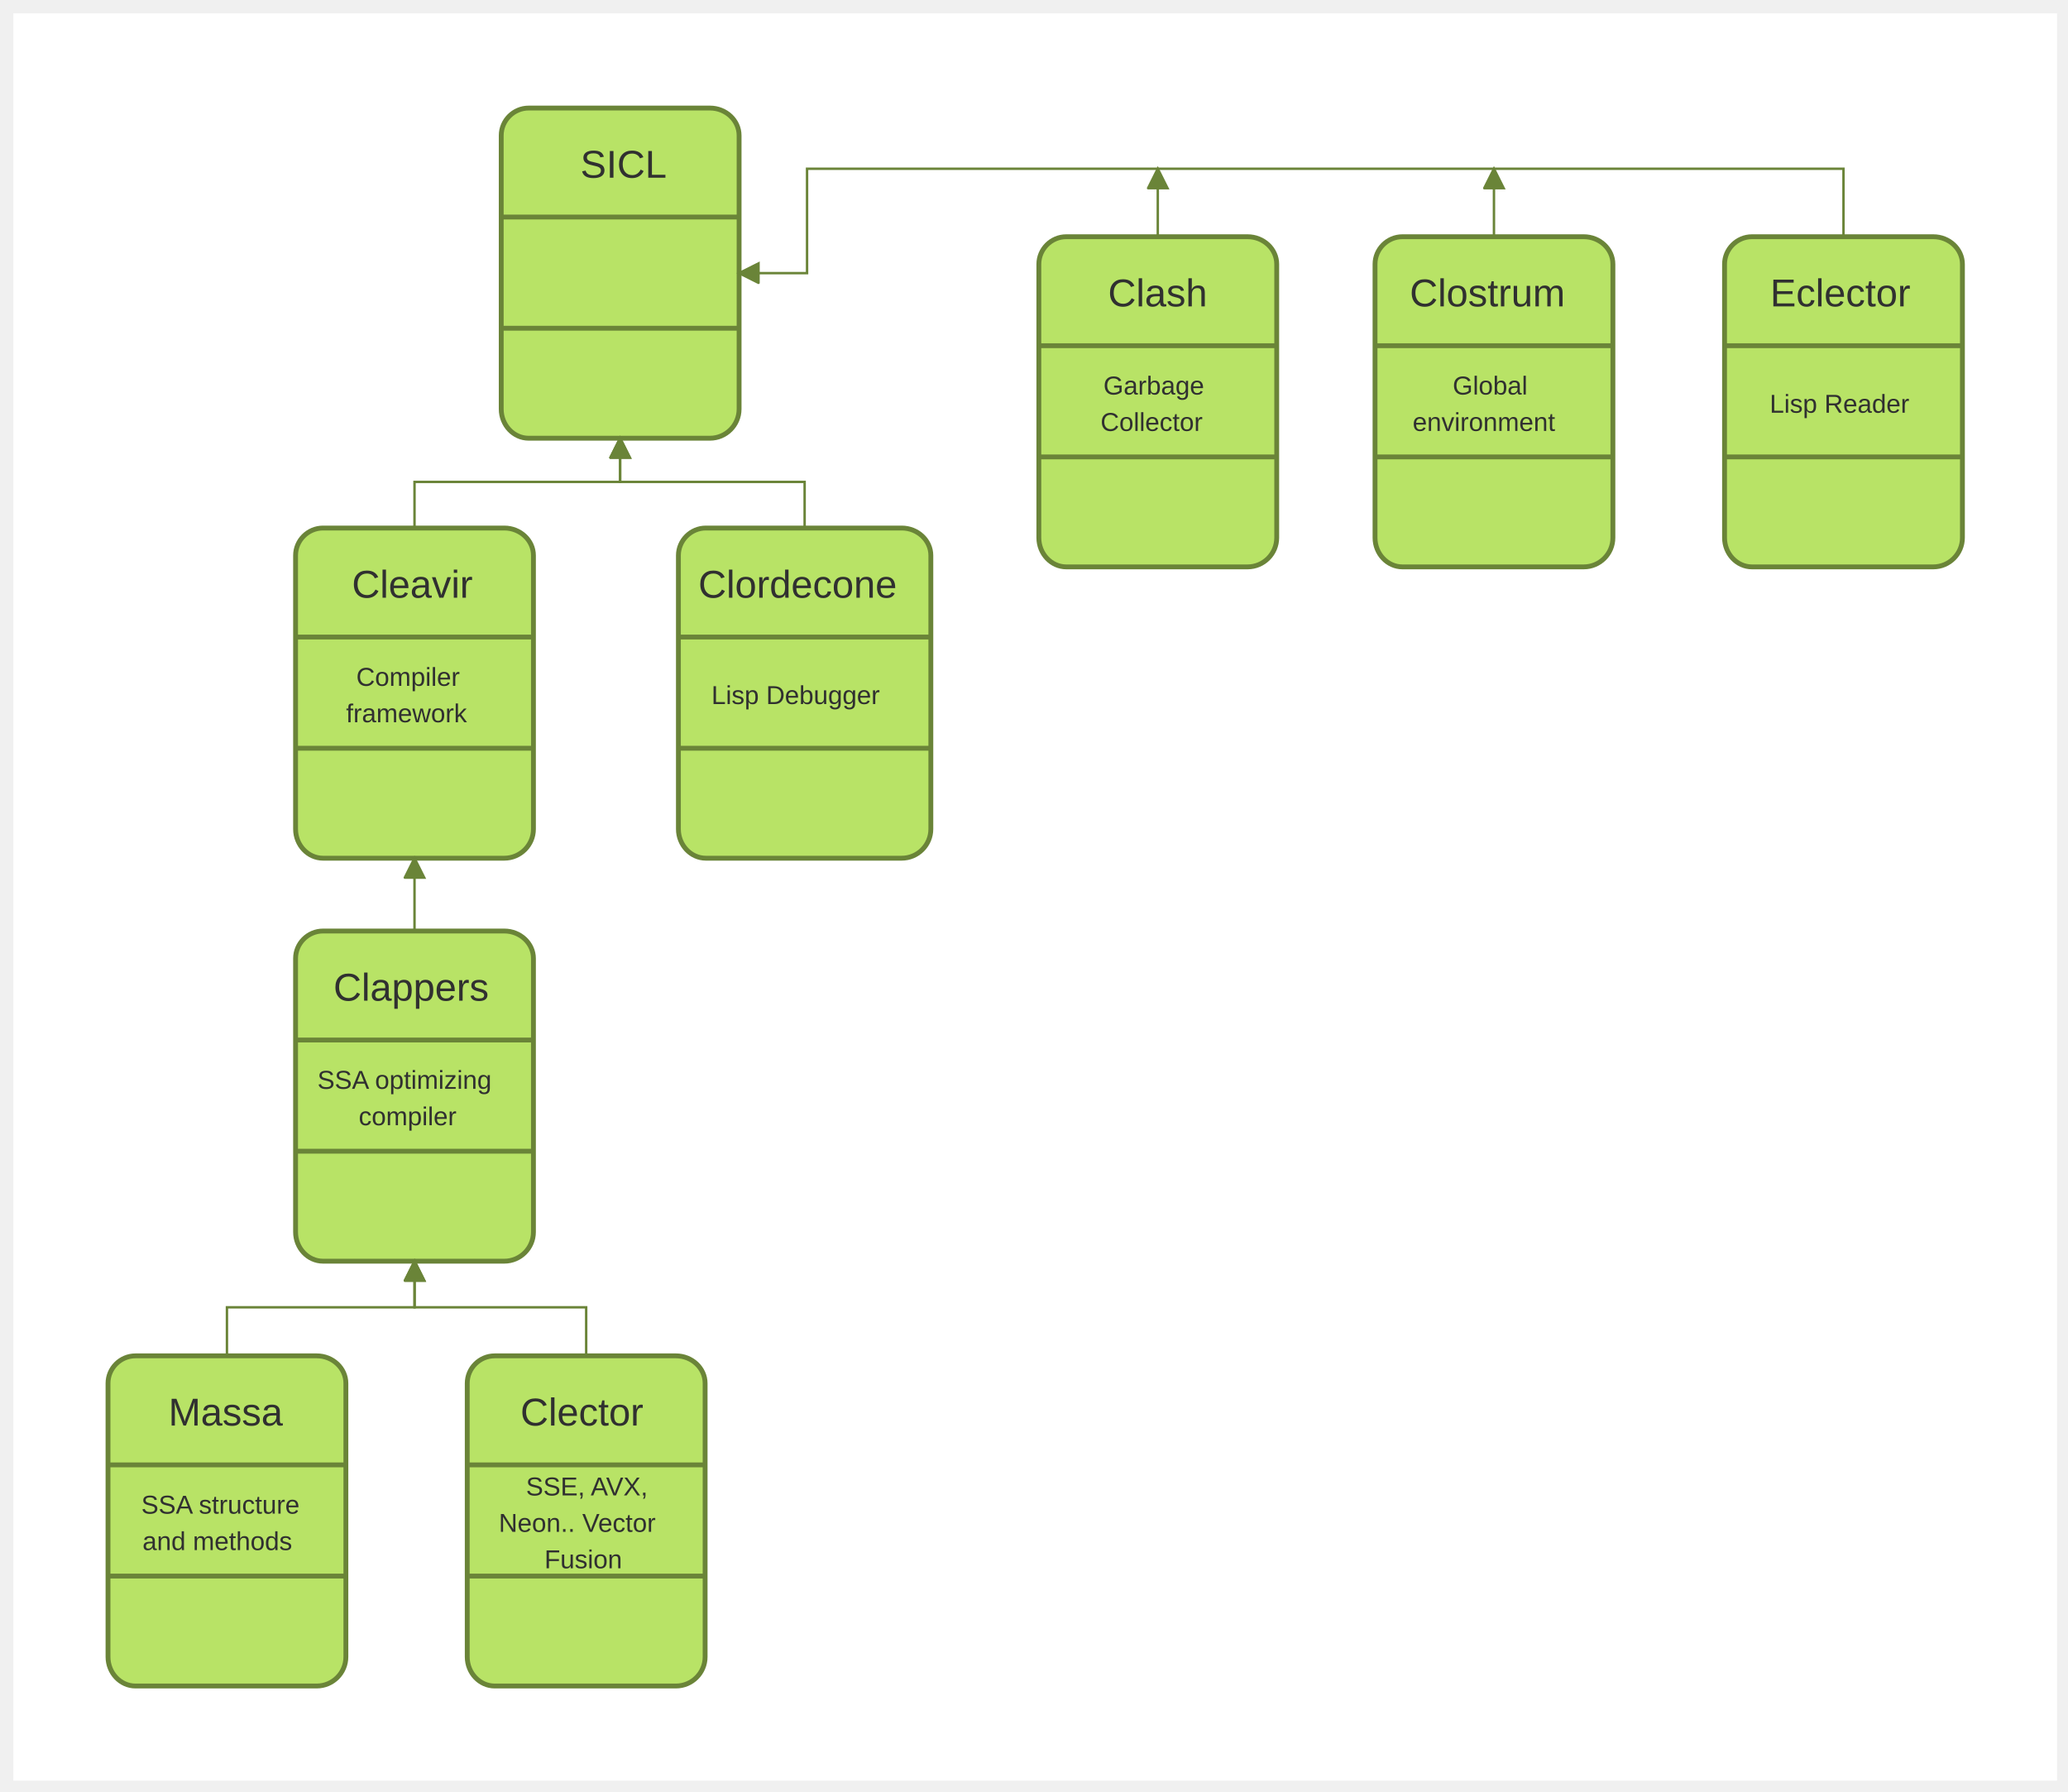
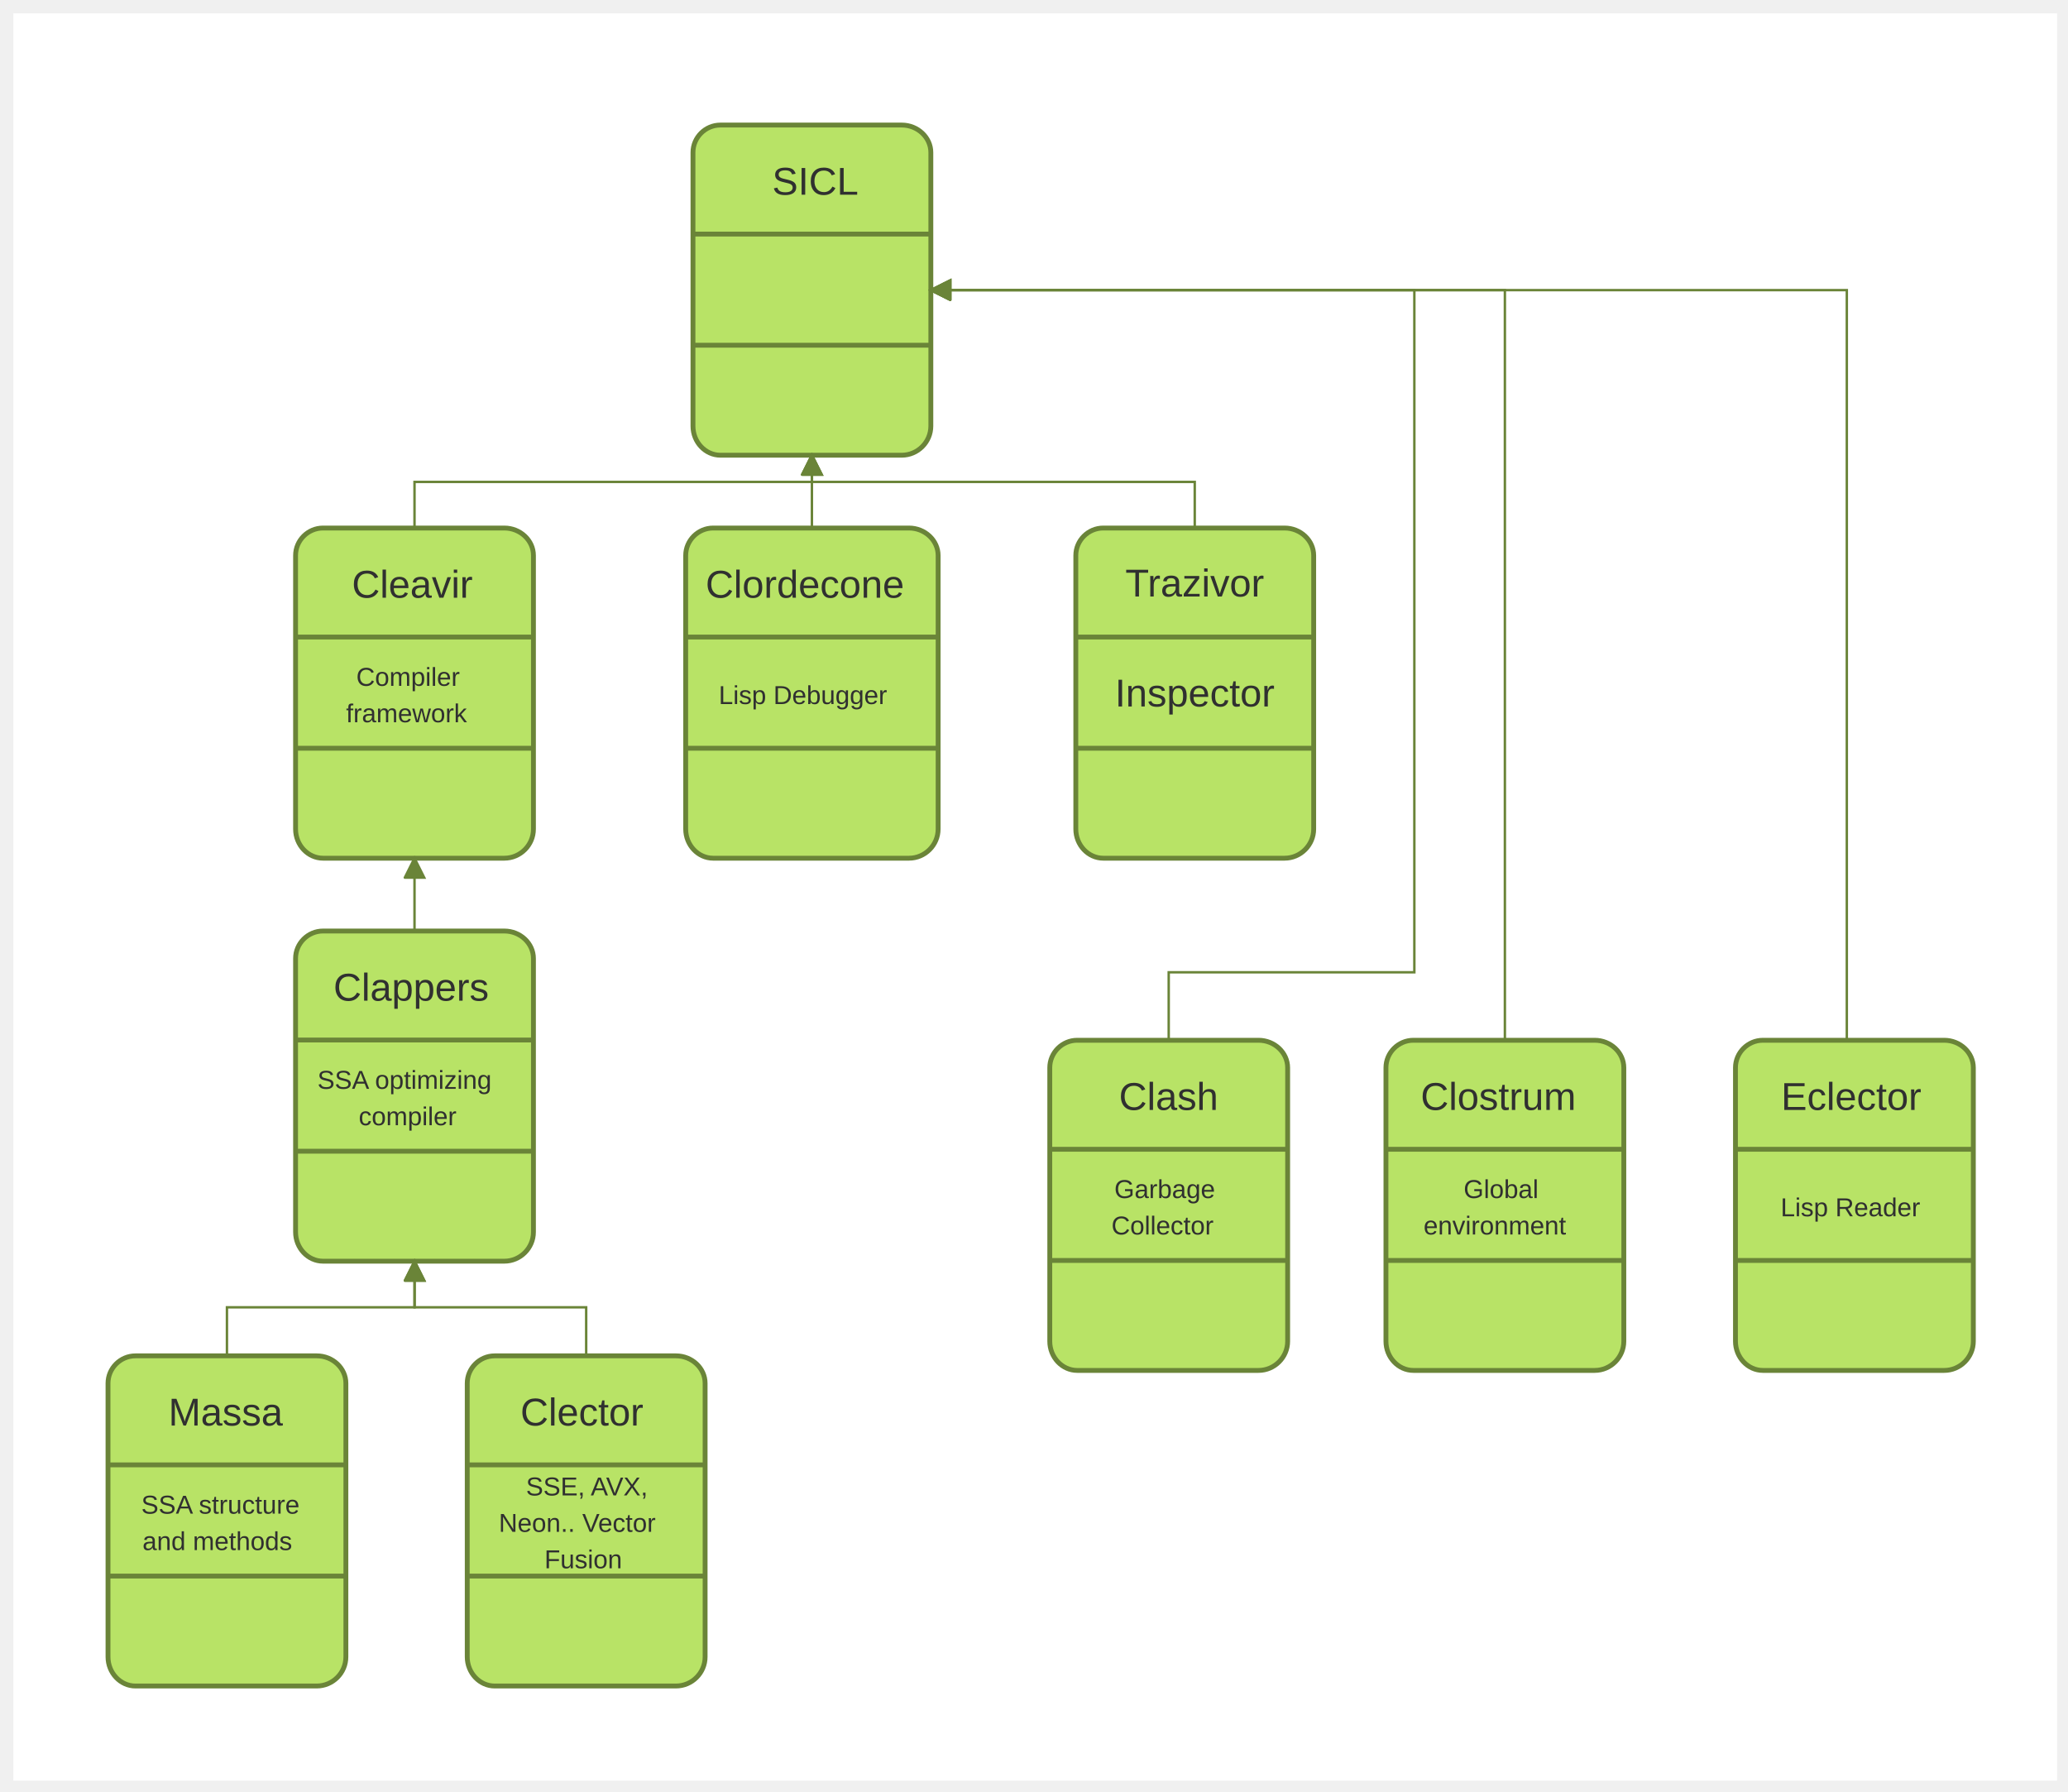
- <svg xmlns="http://www.w3.org/2000/svg" width="852" height="738" viewBox="0 0 852 738">
+ <svg xmlns="http://www.w3.org/2000/svg" height="738" viewBox="0 0 852 738" width="852">
  <defs />
  <g transform="translate(5.5,5.5)" id="page1">
-     <rect fill="#ffffff" width="842" y="0" height="728" x="0" />
-     <g transform="translate(201,39.013)" id="shape1">
-       <path fill="#b8e366" fill-rule="nonzero" d="M11.3,.0L86.0,.0C92.6,.0,98.0,5.1,98.0,11.3L98.0,124.0C98.0,130.6,92.6,136.0,86.0,136.0L11.3,136.0C5.1,136.0,.0,130.6,.0,124.0L.0,11.3C.0,5.1,5.1,.0,11.3,.0z" />
-       <path fill="none" stroke-width="2" d="M11.3,.0L86.0,.0C92.6,.0,98.0,5.1,98.0,11.3L98.0,124.0C98.0,130.6,92.6,136.0,86.0,136.0L11.3,136.0C5.1,136.0,.0,130.6,.0,124.0L.0,11.3C.0,5.1,5.1,.0,11.3,.0zM.0,44.9L98.0,44.9L.0,44.9zM.0,90.7L98.0,90.7L.0,90.7z" stroke="#6a8438" />
+     <rect height="728" fill="#ffffff" x="0" y="0" width="842" />
+     <g transform="translate(280,46.013)" id="shape1">
+       <path d="M11.3,.0L86.0,.0C92.6,.0,98.0,5.1,98.0,11.3L98.0,124.0C98.0,130.6,92.6,136.0,86.0,136.0L11.3,136.0C5.1,136.0,.0,130.6,.0,124.0L.0,11.3C.0,5.1,5.1,.0,11.3,.0z" fill="#b8e366" fill-rule="nonzero" />
+       <path d="M11.3,.0L86.0,.0C92.6,.0,98.0,5.1,98.0,11.3L98.0,124.0C98.0,130.6,92.6,136.0,86.0,136.0L11.3,136.0C5.1,136.0,.0,130.6,.0,124.0L.0,11.3C.0,5.1,5.1,.0,11.3,.0zM.0,44.9L98.0,44.9L.0,44.9zM.0,90.7L98.0,90.7L.0,90.7z" fill="none" stroke-width="2" stroke="#6a8438" />
      <text xml:space="preserve" style="fill:#303030;font-family:Microsoft YaHei,PingFang SC,Mircrosoft YaHei,Arial;font-size:12.00pt">
-         <tspan y="28.7" style="font-family:Microsoft YaHei,PingFang SC,Mircrosoft YaHei,Arial" x="32.6">SICL</tspan>
+         <tspan x="32.6" y="28.7" style="font-family:Microsoft YaHei,PingFang SC,Mircrosoft YaHei,Arial">SICL</tspan>
      </text>
    </g>
    <g transform="translate(116.274,378.013)" id="shape2">
-       <path fill="#b8e366" fill-rule="nonzero" d="M11.3,.0L86.0,.0C92.6,.0,98.0,5.1,98.0,11.3L98.0,124.0C98.0,130.6,92.6,136.0,86.0,136.0L11.3,136.0C5.1,136.0,.0,130.6,.0,124.0L.0,11.3C.0,5.1,5.1,.0,11.3,.0z" />
-       <path fill="none" stroke-width="2" d="M11.3,.0L86.0,.0C92.6,.0,98.0,5.1,98.0,11.3L98.0,124.0C98.0,130.6,92.6,136.0,86.0,136.0L11.3,136.0C5.1,136.0,.0,130.6,.0,124.0L.0,11.3C.0,5.1,5.1,.0,11.3,.0zM.0,44.9L98.0,44.9L.0,44.9zM.0,90.7L98.0,90.7L.0,90.7z" stroke="#6a8438" />
+       <path d="M11.3,.0L86.0,.0C92.6,.0,98.0,5.1,98.0,11.3L98.0,124.0C98.0,130.6,92.6,136.0,86.0,136.0L11.3,136.0C5.1,136.0,.0,130.6,.0,124.0L.0,11.3C.0,5.1,5.1,.0,11.3,.0z" fill="#b8e366" fill-rule="nonzero" />
+       <path d="M11.3,.0L86.0,.0C92.6,.0,98.0,5.1,98.0,11.3L98.0,124.0C98.0,130.6,92.6,136.0,86.0,136.0L11.3,136.0C5.1,136.0,.0,130.6,.0,124.0L.0,11.3C.0,5.1,5.1,.0,11.3,.0zM.0,44.9L98.0,44.9L.0,44.9zM.0,90.7L98.0,90.7L.0,90.7z" fill="none" stroke-width="2" stroke="#6a8438" />
      <text xml:space="preserve" style="fill:#303030;font-family:Microsoft YaHei,PingFang SC,Mircrosoft YaHei,Arial;font-size:12.00pt">
-         <tspan y="28.7" style="font-family:Microsoft YaHei,PingFang SC,Mircrosoft YaHei,Arial" x="15.6">Clappers</tspan>
+         <tspan x="15.6" y="28.7" style="font-family:Microsoft YaHei,PingFang SC,Mircrosoft YaHei,Arial">Clappers</tspan>
      </text>
      <text xml:space="preserve" style="fill:#303030;font-family:Microsoft YaHei,PingFang SC,Mircrosoft YaHei,Arial;font-size:8.00pt">
-         <tspan y="65.0" style="font-family:Microsoft YaHei,PingFang SC,Mircrosoft YaHei,Arial" x="9.0">SSA optimizing </tspan>
-         <tspan y="80.0" style="font-family:Microsoft YaHei,PingFang SC,Mircrosoft YaHei,Arial" x="26.0">compiler</tspan>
+         <tspan x="9.0" y="65.0" style="font-family:Microsoft YaHei,PingFang SC,Mircrosoft YaHei,Arial">SSA optimizing </tspan>
+         <tspan x="26.0" y="80.0" style="font-family:Microsoft YaHei,PingFang SC,Mircrosoft YaHei,Arial">compiler</tspan>
      </text>
    </g>
    <g transform="translate(187,553.013)" id="shape3">
-       <path fill="#b8e366" fill-rule="nonzero" d="M11.3,.0L86.0,.0C92.6,.0,98.0,5.1,98.0,11.3L98.0,124.0C98.0,130.6,92.6,136.0,86.0,136.0L11.3,136.0C5.1,136.0,.0,130.6,.0,124.0L.0,11.3C.0,5.1,5.1,.0,11.3,.0z" />
-       <path fill="none" stroke-width="2" d="M11.3,.0L86.0,.0C92.6,.0,98.0,5.1,98.0,11.3L98.0,124.0C98.0,130.6,92.6,136.0,86.0,136.0L11.3,136.0C5.1,136.0,.0,130.6,.0,124.0L.0,11.3C.0,5.1,5.1,.0,11.3,.0zM.0,44.9L98.0,44.9L.0,44.9zM.0,90.7L98.0,90.7L.0,90.7z" stroke="#6a8438" />
+       <path d="M11.3,.0L86.0,.0C92.6,.0,98.0,5.1,98.0,11.3L98.0,124.0C98.0,130.6,92.6,136.0,86.0,136.0L11.3,136.0C5.1,136.0,.0,130.6,.0,124.0L.0,11.3C.0,5.1,5.1,.0,11.3,.0z" fill="#b8e366" fill-rule="nonzero" />
+       <path d="M11.3,.0L86.0,.0C92.6,.0,98.0,5.1,98.0,11.3L98.0,124.0C98.0,130.6,92.6,136.0,86.0,136.0L11.3,136.0C5.1,136.0,.0,130.6,.0,124.0L.0,11.3C.0,5.1,5.1,.0,11.3,.0zM.0,44.9L98.0,44.9L.0,44.9zM.0,90.7L98.0,90.7L.0,90.7z" fill="none" stroke-width="2" stroke="#6a8438" />
      <text xml:space="preserve" style="fill:#303030;font-family:Microsoft YaHei,PingFang SC,Mircrosoft YaHei,Arial;font-size:12.00pt">
-         <tspan y="28.7" style="font-family:Microsoft YaHei,PingFang SC,Mircrosoft YaHei,Arial" x="21.9">Clector</tspan>
+         <tspan x="21.9" y="28.7" style="font-family:Microsoft YaHei,PingFang SC,Mircrosoft YaHei,Arial">Clector</tspan>
      </text>
      <text xml:space="preserve" style="fill:#303030;font-family:Microsoft YaHei,PingFang SC,Mircrosoft YaHei,Arial;font-size:8.00pt">
-         <tspan y="57.5" style="font-family:Microsoft YaHei,PingFang SC,Mircrosoft YaHei,Arial" x="24.2">SSE, AVX, </tspan>
-         <tspan y="72.5" style="font-family:Microsoft YaHei,PingFang SC,Mircrosoft YaHei,Arial" x="13.0">Neon.. Vector </tspan>
-         <tspan y="87.5" style="font-family:Microsoft YaHei,PingFang SC,Mircrosoft YaHei,Arial" x="31.8">Fusion</tspan>
+         <tspan x="24.2" y="57.5" style="font-family:Microsoft YaHei,PingFang SC,Mircrosoft YaHei,Arial">SSE, AVX, </tspan>
+         <tspan x="13.0" y="72.5" style="font-family:Microsoft YaHei,PingFang SC,Mircrosoft YaHei,Arial">Neon.. Vector </tspan>
+         <tspan x="31.8" y="87.5" style="font-family:Microsoft YaHei,PingFang SC,Mircrosoft YaHei,Arial">Fusion</tspan>
      </text>
    </g>
    <g transform="translate(39,553.013)" id="shape4">
-       <path fill="#b8e366" fill-rule="nonzero" d="M11.3,.0L86.0,.0C92.6,.0,98.0,5.1,98.0,11.3L98.0,124.0C98.0,130.6,92.6,136.0,86.0,136.0L11.3,136.0C5.1,136.0,.0,130.6,.0,124.0L.0,11.3C.0,5.1,5.1,.0,11.3,.0z" />
-       <path fill="none" stroke-width="2" d="M11.3,.0L86.0,.0C92.6,.0,98.0,5.1,98.0,11.3L98.0,124.0C98.0,130.6,92.6,136.0,86.0,136.0L11.3,136.0C5.1,136.0,.0,130.6,.0,124.0L.0,11.3C.0,5.1,5.1,.0,11.3,.0zM.0,44.9L98.0,44.9L.0,44.9zM.0,90.7L98.0,90.7L.0,90.7z" stroke="#6a8438" />
+       <path d="M11.3,.0L86.0,.0C92.6,.0,98.0,5.1,98.0,11.3L98.0,124.0C98.0,130.6,92.6,136.0,86.0,136.0L11.3,136.0C5.1,136.0,.0,130.6,.0,124.0L.0,11.3C.0,5.1,5.1,.0,11.3,.0z" fill="#b8e366" fill-rule="nonzero" />
+       <path d="M11.3,.0L86.0,.0C92.6,.0,98.0,5.1,98.0,11.3L98.0,124.0C98.0,130.6,92.6,136.0,86.0,136.0L11.3,136.0C5.1,136.0,.0,130.6,.0,124.0L.0,11.3C.0,5.1,5.1,.0,11.3,.0zM.0,44.9L98.0,44.9L.0,44.9zM.0,90.7L98.0,90.7L.0,90.7z" fill="none" stroke-width="2" stroke="#6a8438" />
      <text xml:space="preserve" style="fill:#303030;font-family:Microsoft YaHei,PingFang SC,Mircrosoft YaHei,Arial;font-size:12.00pt">
-         <tspan y="28.7" style="font-family:Microsoft YaHei,PingFang SC,Mircrosoft YaHei,Arial" x="24.9">Massa</tspan>
+         <tspan x="24.9" y="28.7" style="font-family:Microsoft YaHei,PingFang SC,Mircrosoft YaHei,Arial">Massa</tspan>
      </text>
      <text xml:space="preserve" style="fill:#303030;font-family:Microsoft YaHei,PingFang SC,Mircrosoft YaHei,Arial;font-size:8.00pt">
-         <tspan y="65.0" style="font-family:Microsoft YaHei,PingFang SC,Mircrosoft YaHei,Arial" x="13.7">SSA structure </tspan>
-         <tspan y="80.0" style="font-family:Microsoft YaHei,PingFang SC,Mircrosoft YaHei,Arial" x="14.2">and methods</tspan>
+         <tspan x="13.7" y="65.0" style="font-family:Microsoft YaHei,PingFang SC,Mircrosoft YaHei,Arial">SSA structure </tspan>
+         <tspan x="14.2" y="80.0" style="font-family:Microsoft YaHei,PingFang SC,Mircrosoft YaHei,Arial">and methods</tspan>
      </text>
    </g>
-     <g transform="translate(561,92.013)" id="shape5">
-       <path fill="#b8e366" fill-rule="nonzero" d="M11.3,.0L86.0,.0C92.6,.0,98.0,5.1,98.0,11.3L98.0,124.0C98.0,130.6,92.6,136.0,86.0,136.0L11.3,136.0C5.1,136.0,.0,130.6,.0,124.0L.0,11.3C.0,5.1,5.1,.0,11.3,.0z" />
-       <path fill="none" stroke-width="2" d="M11.3,.0L86.0,.0C92.6,.0,98.0,5.1,98.0,11.3L98.0,124.0C98.0,130.6,92.6,136.0,86.0,136.0L11.3,136.0C5.1,136.0,.0,130.6,.0,124.0L.0,11.3C.0,5.1,5.1,.0,11.3,.0zM.0,44.9L98.0,44.9L.0,44.9zM.0,90.7L98.0,90.7L.0,90.7z" stroke="#6a8438" />
+     <g transform="translate(565.5,423.013)" id="shape5">
+       <path d="M11.3,.0L86.0,.0C92.6,.0,98.0,5.1,98.0,11.3L98.0,124.0C98.0,130.6,92.6,136.0,86.0,136.0L11.3,136.0C5.1,136.0,.0,130.6,.0,124.0L.0,11.3C.0,5.1,5.1,.0,11.3,.0z" fill="#b8e366" fill-rule="nonzero" />
+       <path d="M11.3,.0L86.0,.0C92.6,.0,98.0,5.1,98.0,11.3L98.0,124.0C98.0,130.6,92.6,136.0,86.0,136.0L11.3,136.0C5.1,136.0,.0,130.6,.0,124.0L.0,11.3C.0,5.1,5.1,.0,11.3,.0zM.0,44.9L98.0,44.9L.0,44.9zM.0,90.7L98.0,90.7L.0,90.7z" fill="none" stroke-width="2" stroke="#6a8438" />
      <text xml:space="preserve" style="fill:#303030;font-family:Microsoft YaHei,PingFang SC,Mircrosoft YaHei,Arial;font-size:12.00pt">
-         <tspan y="28.7" style="font-family:Microsoft YaHei,PingFang SC,Mircrosoft YaHei,Arial" x="14.3">Clostrum</tspan>
+         <tspan x="14.3" y="28.7" style="font-family:Microsoft YaHei,PingFang SC,Mircrosoft YaHei,Arial">Clostrum</tspan>
      </text>
      <text xml:space="preserve" style="fill:#303030;font-family:Microsoft YaHei,PingFang SC,Mircrosoft YaHei,Arial;font-size:8.00pt">
-         <tspan y="65.0" style="font-family:Microsoft YaHei,PingFang SC,Mircrosoft YaHei,Arial" x="32.0">Global </tspan>
-         <tspan y="80.0" style="font-family:Microsoft YaHei,PingFang SC,Mircrosoft YaHei,Arial" x="15.5">environment</tspan>
+         <tspan x="32.0" y="65.0" style="font-family:Microsoft YaHei,PingFang SC,Mircrosoft YaHei,Arial">Global </tspan>
+         <tspan x="15.5" y="80.0" style="font-family:Microsoft YaHei,PingFang SC,Mircrosoft YaHei,Arial">environment</tspan>
      </text>
    </g>
    <g transform="translate(116.274,212.013)" id="shape6">
-       <path fill="#b8e366" fill-rule="nonzero" d="M11.3,.0L86.0,.0C92.6,.0,98.0,5.1,98.0,11.3L98.0,124.0C98.0,130.6,92.6,136.0,86.0,136.0L11.3,136.0C5.1,136.0,.0,130.6,.0,124.0L.0,11.3C.0,5.1,5.1,.0,11.3,.0z" />
-       <path fill="none" stroke-width="2" d="M11.3,.0L86.0,.0C92.6,.0,98.0,5.1,98.0,11.3L98.0,124.0C98.0,130.6,92.6,136.0,86.0,136.0L11.3,136.0C5.1,136.0,.0,130.6,.0,124.0L.0,11.3C.0,5.1,5.1,.0,11.3,.0zM.0,44.9L98.0,44.9L.0,44.9zM.0,90.7L98.0,90.7L.0,90.7z" stroke="#6a8438" />
+       <path d="M11.3,.0L86.0,.0C92.6,.0,98.0,5.1,98.0,11.3L98.0,124.0C98.0,130.6,92.6,136.0,86.0,136.0L11.3,136.0C5.1,136.0,.0,130.6,.0,124.0L.0,11.3C.0,5.1,5.1,.0,11.3,.0z" fill="#b8e366" fill-rule="nonzero" />
+       <path d="M11.3,.0L86.0,.0C92.6,.0,98.0,5.1,98.0,11.3L98.0,124.0C98.0,130.6,92.6,136.0,86.0,136.0L11.3,136.0C5.1,136.0,.0,130.6,.0,124.0L.0,11.3C.0,5.1,5.1,.0,11.3,.0zM.0,44.9L98.0,44.9L.0,44.9zM.0,90.7L98.0,90.7L.0,90.7z" fill="none" stroke-width="2" stroke="#6a8438" />
      <text xml:space="preserve" style="fill:#303030;font-family:Microsoft YaHei,PingFang SC,Mircrosoft YaHei,Arial;font-size:12.00pt">
-         <tspan y="28.7" style="font-family:Microsoft YaHei,PingFang SC,Mircrosoft YaHei,Arial" x="23.2">Cleavir</tspan>
+         <tspan x="23.2" y="28.7" style="font-family:Microsoft YaHei,PingFang SC,Mircrosoft YaHei,Arial">Cleavir</tspan>
      </text>
      <text xml:space="preserve" style="fill:#303030;font-family:Microsoft YaHei,PingFang SC,Mircrosoft YaHei,Arial;font-size:8.00pt">
-         <tspan y="65.0" style="font-family:Microsoft YaHei,PingFang SC,Mircrosoft YaHei,Arial" x="25.0">Compiler </tspan>
-         <tspan y="80.0" style="font-family:Microsoft YaHei,PingFang SC,Mircrosoft YaHei,Arial" x="20.8">framework</tspan>
+         <tspan x="25.0" y="65.0" style="font-family:Microsoft YaHei,PingFang SC,Mircrosoft YaHei,Arial">Compiler </tspan>
+         <tspan x="20.8" y="80.0" style="font-family:Microsoft YaHei,PingFang SC,Mircrosoft YaHei,Arial">framework</tspan>
      </text>
    </g>
-     <g transform="translate(705,92.013)" id="shape7">
-       <path fill="#b8e366" fill-rule="nonzero" d="M11.3,.0L86.0,.0C92.6,.0,98.0,5.1,98.0,11.3L98.0,124.0C98.0,130.6,92.6,136.0,86.0,136.0L11.3,136.0C5.1,136.0,.0,130.6,.0,124.0L.0,11.3C.0,5.1,5.1,.0,11.3,.0z" />
-       <path fill="none" stroke-width="2" d="M11.3,.0L86.0,.0C92.6,.0,98.0,5.1,98.0,11.3L98.0,124.0C98.0,130.6,92.6,136.0,86.0,136.0L11.3,136.0C5.1,136.0,.0,130.6,.0,124.0L.0,11.3C.0,5.1,5.1,.0,11.3,.0zM.0,44.9L98.0,44.9L.0,44.9zM.0,90.7L98.0,90.7L.0,90.7z" stroke="#6a8438" />
+     <g transform="translate(709.5,423.013)" id="shape7">
+       <path d="M11.3,.0L86.0,.0C92.6,.0,98.0,5.1,98.0,11.3L98.0,124.0C98.0,130.6,92.6,136.0,86.0,136.0L11.3,136.0C5.1,136.0,.0,130.6,.0,124.0L.0,11.3C.0,5.1,5.1,.0,11.3,.0z" fill="#b8e366" fill-rule="nonzero" />
+       <path d="M11.3,.0L86.0,.0C92.6,.0,98.0,5.1,98.0,11.3L98.0,124.0C98.0,130.6,92.6,136.0,86.0,136.0L11.3,136.0C5.1,136.0,.0,130.6,.0,124.0L.0,11.3C.0,5.1,5.1,.0,11.3,.0zM.0,44.9L98.0,44.9L.0,44.9zM.0,90.7L98.0,90.7L.0,90.7z" fill="none" stroke-width="2" stroke="#6a8438" />
      <text xml:space="preserve" style="fill:#303030;font-family:Microsoft YaHei,PingFang SC,Mircrosoft YaHei,Arial;font-size:12.00pt">
-         <tspan y="28.7" style="font-family:Microsoft YaHei,PingFang SC,Mircrosoft YaHei,Arial" x="18.8">Eclector</tspan>
+         <tspan x="18.8" y="28.7" style="font-family:Microsoft YaHei,PingFang SC,Mircrosoft YaHei,Arial">Eclector</tspan>
      </text>
      <text xml:space="preserve" style="fill:#303030;font-family:Microsoft YaHei,PingFang SC,Mircrosoft YaHei,Arial;font-size:8.00pt">
-         <tspan y="72.5" style="font-family:Microsoft YaHei,PingFang SC,Mircrosoft YaHei,Arial" x="18.6">Lisp Reader</tspan>
+         <tspan x="18.6" y="72.5" style="font-family:Microsoft YaHei,PingFang SC,Mircrosoft YaHei,Arial">Lisp Reader</tspan>
      </text>
    </g>
-     <g transform="translate(274,212.013)" id="shape8">
-       <path fill="#b8e366" fill-rule="nonzero" d="M11.3,.0L92.0,.0C98.6,.0,104.0,5.1,104.0,11.3L104.0,124.0C104.0,130.6,98.6,136.0,92.0,136.0L11.3,136.0C5.1,136.0,.0,130.6,.0,124.0L.0,11.3C.0,5.1,5.1,.0,11.3,.0z" />
-       <path fill="none" stroke-width="2" d="M11.3,.0L92.0,.0C98.6,.0,104.0,5.1,104.0,11.3L104.0,124.0C104.0,130.6,98.6,136.0,92.0,136.0L11.3,136.0C5.1,136.0,.0,130.6,.0,124.0L.0,11.3C.0,5.1,5.1,.0,11.3,.0zM.0,44.9L104.0,44.9L.0,44.9zM.0,90.7L104.0,90.7L.0,90.7z" stroke="#6a8438" />
+     <g transform="translate(277,212.013)" id="shape8">
+       <path d="M11.3,.0L92.0,.0C98.6,.0,104.0,5.1,104.0,11.3L104.0,124.0C104.0,130.6,98.6,136.0,92.0,136.0L11.3,136.0C5.1,136.0,.0,130.6,.0,124.0L.0,11.3C.0,5.1,5.1,.0,11.3,.0z" fill="#b8e366" fill-rule="nonzero" />
+       <path d="M11.3,.0L92.0,.0C98.6,.0,104.0,5.1,104.0,11.3L104.0,124.0C104.0,130.6,98.6,136.0,92.0,136.0L11.3,136.0C5.1,136.0,.0,130.6,.0,124.0L.0,11.3C.0,5.1,5.1,.0,11.3,.0zM.0,44.9L104.0,44.9L.0,44.9zM.0,90.7L104.0,90.7L.0,90.7z" fill="none" stroke-width="2" stroke="#6a8438" />
      <text xml:space="preserve" style="fill:#303030;font-family:Microsoft YaHei,PingFang SC,Mircrosoft YaHei,Arial;font-size:12.00pt">
-         <tspan y="28.7" style="font-family:Microsoft YaHei,PingFang SC,Mircrosoft YaHei,Arial" x="8.2">Clordecone</tspan>
+         <tspan x="8.2" y="28.7" style="font-family:Microsoft YaHei,PingFang SC,Mircrosoft YaHei,Arial">Clordecone</tspan>
      </text>
      <text xml:space="preserve" style="fill:#303030;font-family:Microsoft YaHei,PingFang SC,Mircrosoft YaHei,Arial;font-size:8.00pt">
-         <tspan y="72.5" style="font-family:Microsoft YaHei,PingFang SC,Mircrosoft YaHei,Arial" x="13.6">Lisp Debugger</tspan>
+         <tspan x="13.6" y="72.5" style="font-family:Microsoft YaHei,PingFang SC,Mircrosoft YaHei,Arial">Lisp Debugger</tspan>
      </text>
    </g>
-     <g transform="translate(422.5,92.013)" id="shape9">
-       <path fill="#b8e366" fill-rule="nonzero" d="M11.3,.0L86.0,.0C92.6,.0,98.0,5.1,98.0,11.3L98.0,124.0C98.0,130.6,92.6,136.0,86.0,136.0L11.3,136.0C5.1,136.0,.0,130.6,.0,124.0L.0,11.3C.0,5.1,5.1,.0,11.3,.0z" />
-       <path fill="none" stroke-width="2" d="M11.3,.0L86.0,.0C92.6,.0,98.0,5.1,98.0,11.3L98.0,124.0C98.0,130.6,92.6,136.0,86.0,136.0L11.3,136.0C5.1,136.0,.0,130.6,.0,124.0L.0,11.3C.0,5.1,5.1,.0,11.3,.0zM.0,44.9L98.0,44.9L.0,44.9zM.0,90.7L98.0,90.7L.0,90.7z" stroke="#6a8438" />
+     <g transform="translate(427,423.013)" id="shape9">
+       <path d="M11.3,.0L86.0,.0C92.6,.0,98.0,5.1,98.0,11.3L98.0,124.0C98.0,130.6,92.6,136.0,86.0,136.0L11.3,136.0C5.1,136.0,.0,130.6,.0,124.0L.0,11.3C.0,5.1,5.1,.0,11.3,.0z" fill="#b8e366" fill-rule="nonzero" />
+       <path d="M11.3,.0L86.0,.0C92.6,.0,98.0,5.1,98.0,11.3L98.0,124.0C98.0,130.6,92.6,136.0,86.0,136.0L11.3,136.0C5.1,136.0,.0,130.6,.0,124.0L.0,11.3C.0,5.1,5.1,.0,11.3,.0zM.0,44.9L98.0,44.9L.0,44.9zM.0,90.7L98.0,90.7L.0,90.7z" fill="none" stroke-width="2" stroke="#6a8438" />
      <text xml:space="preserve" style="fill:#303030;font-family:Microsoft YaHei,PingFang SC,Mircrosoft YaHei,Arial;font-size:12.00pt">
-         <tspan y="28.7" style="font-family:Microsoft YaHei,PingFang SC,Mircrosoft YaHei,Arial" x="28.5">Clash</tspan>
+         <tspan x="28.5" y="28.7" style="font-family:Microsoft YaHei,PingFang SC,Mircrosoft YaHei,Arial">Clash</tspan>
      </text>
      <text xml:space="preserve" style="fill:#303030;font-family:Microsoft YaHei,PingFang SC,Mircrosoft YaHei,Arial;font-size:8.00pt">
-         <tspan y="65.0" style="font-family:Microsoft YaHei,PingFang SC,Mircrosoft YaHei,Arial" x="26.6">Garbage </tspan>
-         <tspan y="80.0" style="font-family:Microsoft YaHei,PingFang SC,Mircrosoft YaHei,Arial" x="25.4">Collector</tspan>
+         <tspan x="26.6" y="65.0" style="font-family:Microsoft YaHei,PingFang SC,Mircrosoft YaHei,Arial">Garbage </tspan>
+         <tspan x="25.4" y="80.0" style="font-family:Microsoft YaHei,PingFang SC,Mircrosoft YaHei,Arial">Collector</tspan>
      </text>
    </g>
-     <g transform="translate(471.5,92.013)" id="shape10">
-       <path fill="none" stroke-width="1" d="M.0,.0L.0,-20.0" stroke="#6a8438" />
-       <path stroke-linecap="round" fill="#6a8438" stroke-width="1" d="M-4.0,-20.0L.0,-28.0L4.0,-20.0L-4.0,-20.0" stroke="#6a8438" />
+     <g transform="translate(165.274,378.013)" id="shape10">
+       <path d="M.0,.0L.0,-22.0" fill="none" stroke-width="1" stroke="#6a8438" />
+       <path stroke-linecap="round" d="M-4.0,-22.0L.0,-30.0L4.0,-22.0L-4.0,-22.0" fill="#6a8438" stroke-width="1" stroke="#6a8438" />
    </g>
-     <g transform="translate(610,92.013)" id="shape11">
-       <path fill="none" stroke-width="1" d="M.0,.0L.0,-20.0" stroke="#6a8438" />
-       <path stroke-linecap="round" fill="#6a8438" stroke-width="1" d="M-4.0,-20.0L.0,-28.0L4.0,-20.0L-4.0,-20.0" stroke="#6a8438" />
+     <g transform="translate(88,553.013)" id="shape11">
+       <path d="M.0,.0L.0,-20.0L77.3,-20.0L77.3,-31.0" fill="none" stroke-width="1" stroke="#6a8438" />
+       <path stroke-linecap="round" d="M73.3,-31.0L77.3,-39.0L81.3,-31.0L73.3,-31.0" fill="#6a8438" stroke-width="1" stroke="#6a8438" />
    </g>
-     <g transform="translate(754,92.013)" id="shape12">
-       <path fill="none" stroke-width="1" d="M.0,.0L.0,-28.0L-427.0,-28.0L-427.0,15.0L-447.0,15.0" stroke="#6a8438" />
-       <path stroke-linecap="round" fill="#6a8438" stroke-width="1" d="M-447.0,19.0L-455.0,15.0L-447.0,11.0L-447.0,19.0" stroke="#6a8438" />
+     <g transform="translate(236,553.013)" id="shape12">
+       <path d="M.0,.0L.0,-20.0L-70.7,-20.0L-70.7,-31.0" fill="none" stroke-width="1" stroke="#6a8438" />
+       <path stroke-linecap="round" d="M-74.7,-31.0L-70.7,-39.0L-66.7,-31.0L-74.7,-31.0" fill="#6a8438" stroke-width="1" stroke="#6a8438" />
    </g>
-     <g transform="translate(165.274,378.013)" id="shape13">
-       <path fill="none" stroke-width="1" d="M.0,.0L.0,-22.0" stroke="#6a8438" />
-       <path stroke-linecap="round" fill="#6a8438" stroke-width="1" d="M-4.0,-22.0L.0,-30.0L4.0,-22.0L-4.0,-22.0" stroke="#6a8438" />
+     <g transform="translate(165.274,212.013)" id="shape13">
+       <path d="M.0,.0L.0,-19.0L163.7,-19.0L163.7,-22.0" fill="none" stroke-width="1" stroke="#6a8438" />
+       <path stroke-linecap="round" d="M159.7,-22.0L163.7,-30.0L167.7,-22.0L159.7,-22.0" fill="#6a8438" stroke-width="1" stroke="#6a8438" />
    </g>
-     <g transform="translate(88,553.013)" id="shape14">
-       <path fill="none" stroke-width="1" d="M.0,.0L.0,-20.0L77.3,-20.0L77.3,-31.0" stroke="#6a8438" />
-       <path stroke-linecap="round" fill="#6a8438" stroke-width="1" d="M73.3,-31.0L77.3,-39.0L81.3,-31.0L73.3,-31.0" stroke="#6a8438" />
+     <g transform="translate(329,212.013)" id="shape14">
+       <path d="M.0,.0L.0,-22.0" fill="none" stroke-width="1" stroke="#6a8438" />
+       <path stroke-linecap="round" d="M-4.0,-22.0L.0,-30.0L4.0,-22.0L-4.0,-22.0" fill="#6a8438" stroke-width="1" stroke="#6a8438" />
    </g>
-     <g transform="translate(236,553.013)" id="shape15">
-       <path fill="none" stroke-width="1" d="M.0,.0L.0,-20.0L-70.7,-20.0L-70.7,-31.0" stroke="#6a8438" />
-       <path stroke-linecap="round" fill="#6a8438" stroke-width="1" d="M-74.7,-31.0L-70.7,-39.0L-66.7,-31.0L-74.7,-31.0" stroke="#6a8438" />
+     <g transform="translate(437.726,212.013)" id="shape15">
+       <path d="M11.3,.0L86.0,.0C92.6,.0,98.0,5.1,98.0,11.3L98.0,124.0C98.0,130.6,92.6,136.0,86.0,136.0L11.3,136.0C5.1,136.0,.0,130.6,.0,124.0L.0,11.3C.0,5.1,5.1,.0,11.3,.0z" fill="#b8e366" fill-rule="nonzero" />
+       <path d="M11.3,.0L86.0,.0C92.6,.0,98.0,5.1,98.0,11.3L98.0,124.0C98.0,130.6,92.6,136.0,86.0,136.0L11.3,136.0C5.1,136.0,.0,130.6,.0,124.0L.0,11.3C.0,5.1,5.1,.0,11.3,.0zM.0,44.9L98.0,44.9L.0,44.9zM.0,90.7L98.0,90.7L.0,90.7z" fill="none" stroke-width="2" stroke="#6a8438" />
+       <text xml:space="preserve" style="fill:#303030;font-family:Arimo,PingFang SC,Mircrosoft YaHei,Arial;font-size:12.00pt">
+         <tspan x="20.4" y="28.2" style="font-family:Arimo,PingFang SC,Mircrosoft YaHei,Arial">Trazivor</tspan>
+       </text>
+       <text xml:space="preserve" style="fill:#303030;font-family:Arimo,PingFang SC,Mircrosoft YaHei,Arial;font-size:12.00pt">
+         <tspan x="16.1" y="73.5" style="font-family:Arimo,PingFang SC,Mircrosoft YaHei,Arial">Inspector</tspan>
+       </text>
    </g>
-     <g transform="translate(165.274,212.013)" id="shape16">
-       <path fill="none" stroke-width="1" d="M.0,.0L.0,-19.0L84.7,-19.0L84.7,-29.0" stroke="#6a8438" />
-       <path stroke-linecap="round" fill="#6a8438" stroke-width="1" d="M80.7,-29.0L84.7,-37.0L88.7,-29.0L80.7,-29.0" stroke="#6a8438" />
+     <g transform="translate(486.726,212.013)" id="shape16">
+       <path d="M.0,.0L.0,-19.0L-157.7,-19.0L-157.7,-22.0" fill="none" stroke-width="1" stroke="#6a8438" />
+       <path stroke-linecap="round" d="M-161.7,-22.0L-157.7,-30.0L-153.7,-22.0L-161.7,-22.0" fill="#6a8438" stroke-width="1" stroke="#6a8438" />
    </g>
-     <g transform="translate(326,212.013)" id="shape17">
-       <path fill="none" stroke-width="1" d="M.0,.0L.0,-19.0L-76.0,-19.0L-76.0,-29.0" stroke="#6a8438" />
-       <path stroke-linecap="round" fill="#6a8438" stroke-width="1" d="M-80.0,-29.0L-76.0,-37.0L-72.0,-29.0L-80.0,-29.0" stroke="#6a8438" />
+     <g transform="translate(755.375,423.013)" id="shape17">
+       <path d="M.0,.0L.0,-309.0L-369.4,-309.0" fill="none" stroke-width="1" stroke="#6a8438" />
+       <path stroke-linecap="round" d="M-369.4,-305.0L-377.4,-309.0L-369.4,-313.0L-369.4,-305.0" fill="#6a8438" stroke-width="1" stroke="#6a8438" />
+     </g>
+     <g transform="translate(476,423.013)" id="shape18">
+       <path d="M.0,.0L.0,-28.0L101.2,-28.0L101.2,-309.0L-90.0,-309.0" fill="none" stroke-width="1" stroke="#6a8438" />
+       <path stroke-linecap="round" d="M-90.0,-305.0L-98.0,-309.0L-90.0,-313.0L-90.0,-305.0" fill="#6a8438" stroke-width="1" stroke="#6a8438" />
+     </g>
+     <g transform="translate(614.5,423.013)" id="shape19">
+       <path d="M.0,.0L.0,-309.0L-228.5,-309.0" fill="none" stroke-width="1" stroke="#6a8438" />
+       <path stroke-linecap="round" d="M-228.5,-305.0L-236.5,-309.0L-228.5,-313.0L-228.5,-305.0" fill="#6a8438" stroke-width="1" stroke="#6a8438" />
    </g>
  </g>
</svg>
